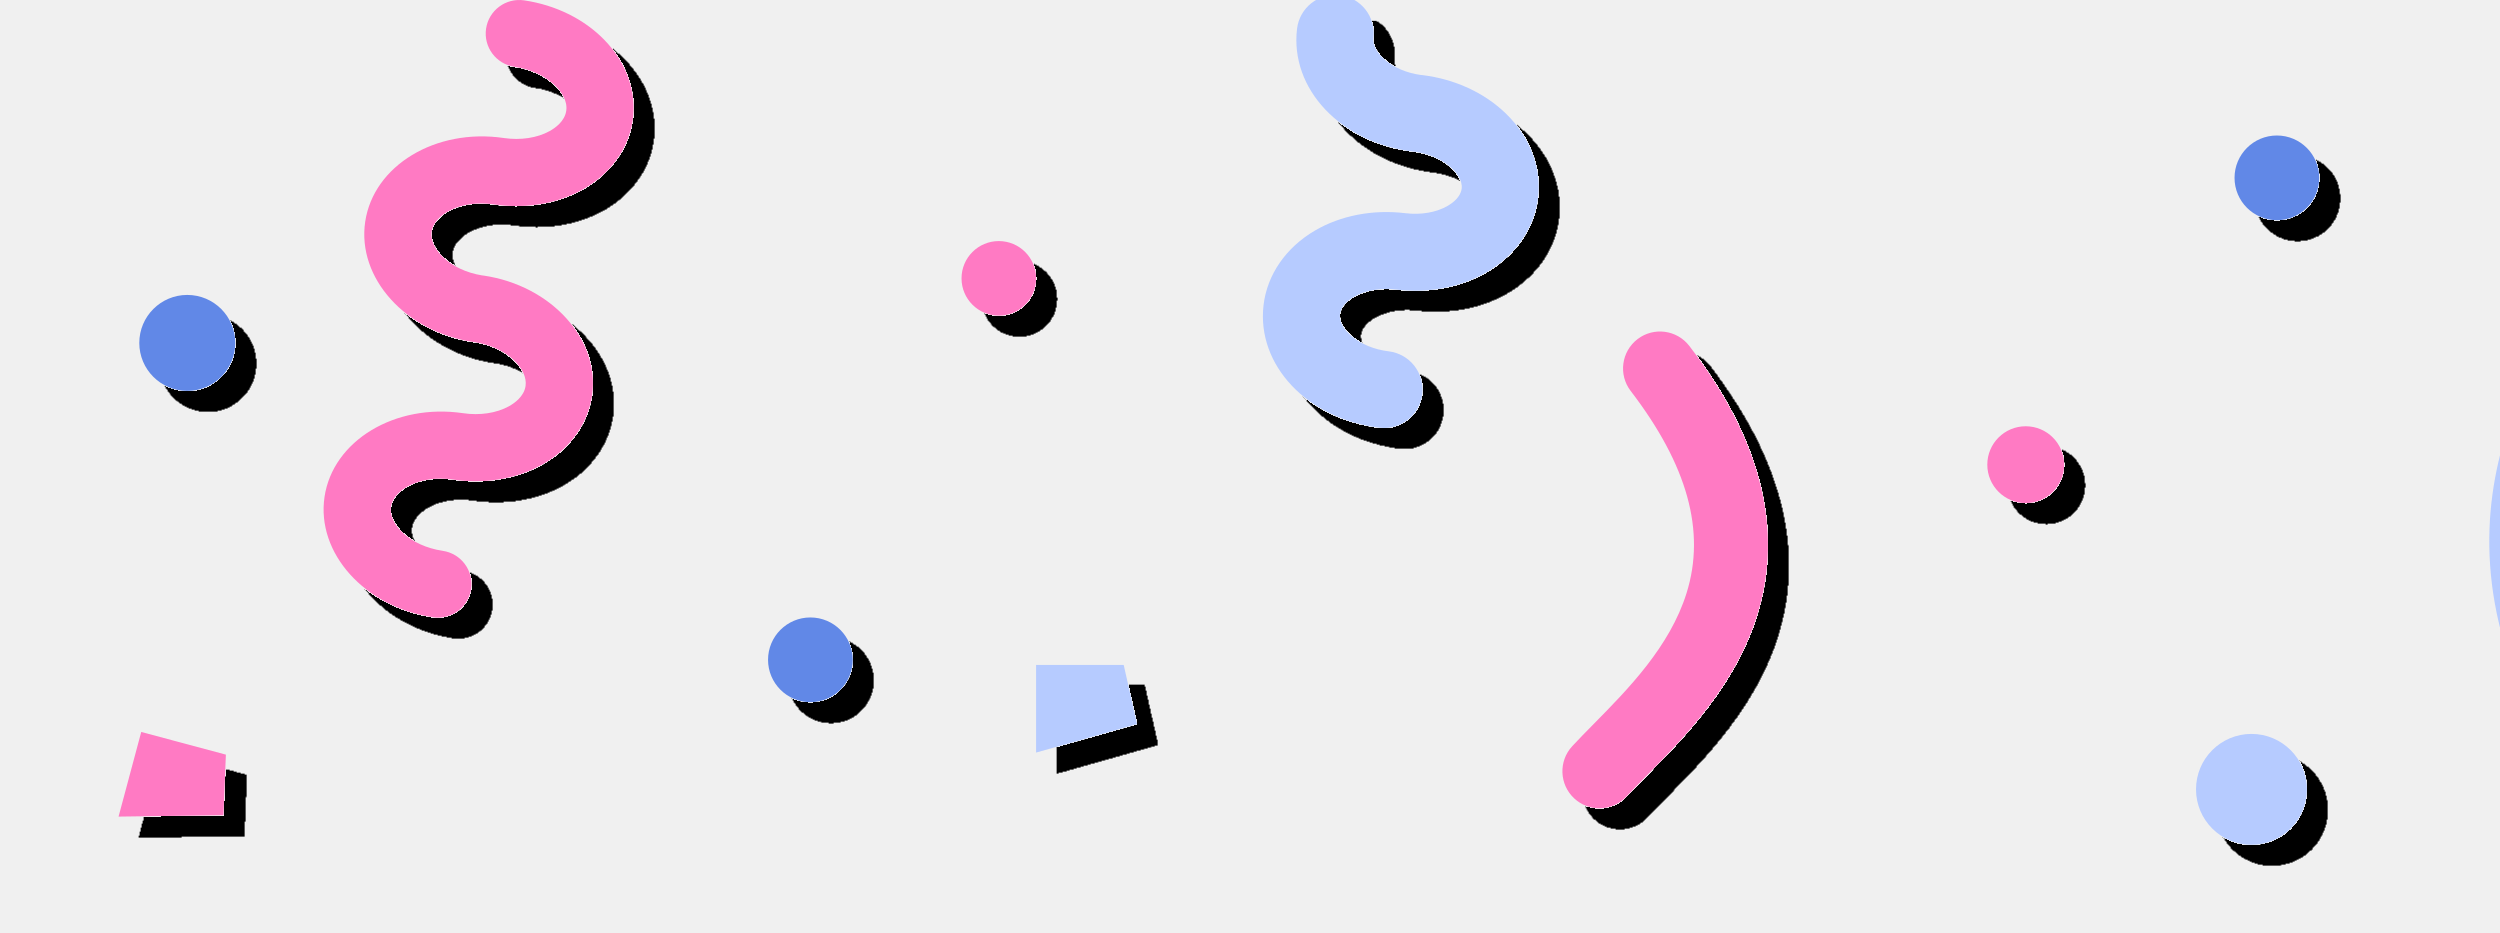
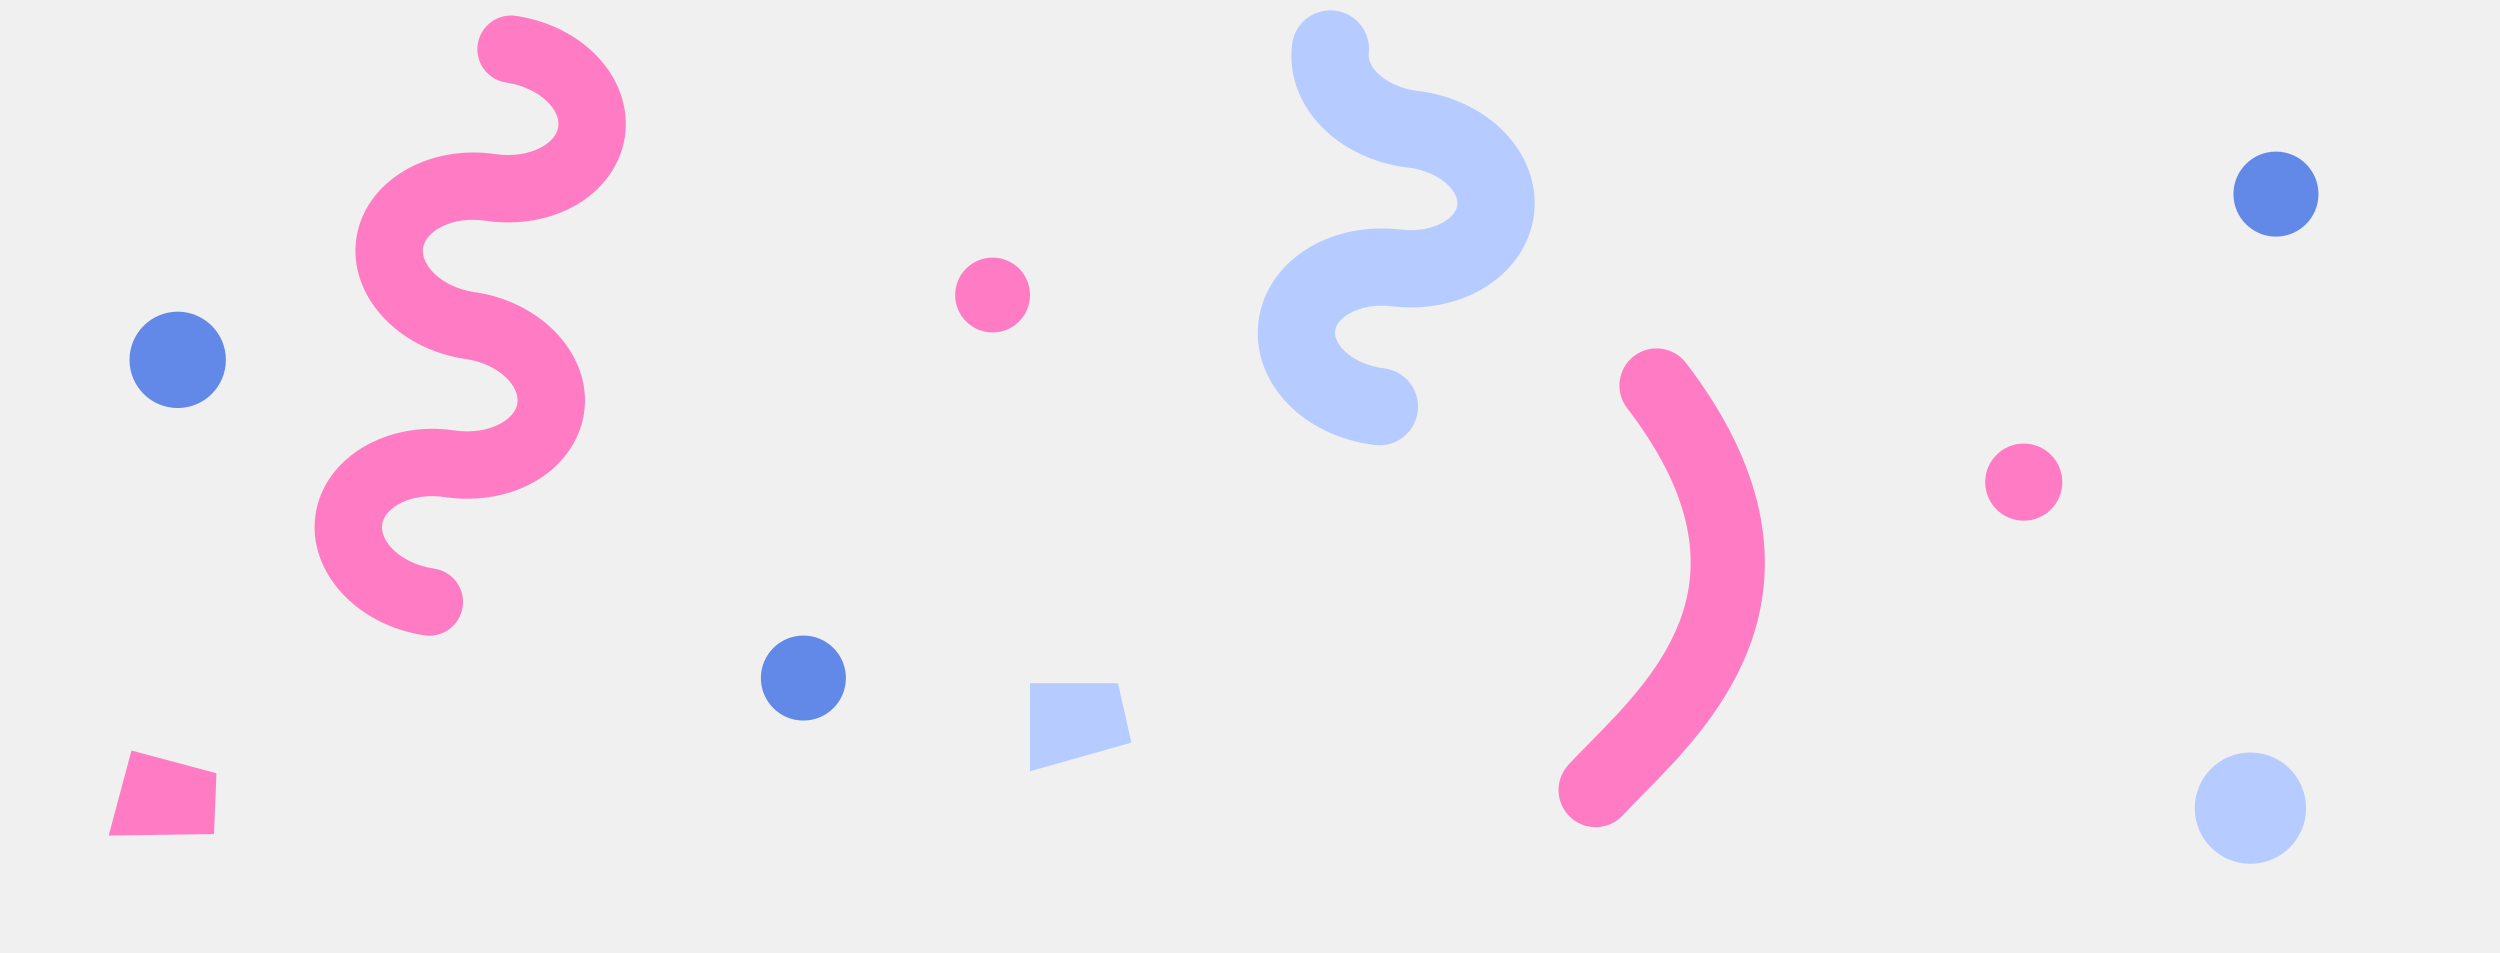
- <svg xmlns="http://www.w3.org/2000/svg" width="485" height="181" viewBox="0 0 485 181" fill="none">
-   <g filter="url(#filter0_d_3272_4099)">
-     <path d="M45.641 66.525C45.641 71.666 41.473 75.834 36.332 75.834C31.191 75.834 27.023 71.666 27.023 66.525C27.023 61.384 31.191 57.216 36.332 57.216C41.473 57.216 45.641 61.384 45.641 66.525ZM157.214 119.786C152.678 119.786 149 123.464 149 128C149 132.536 152.678 136.214 157.214 136.214C161.751 136.214 165.428 132.536 165.428 128C165.428 123.464 161.751 119.786 157.214 119.786ZM441.714 26.286C437.177 26.286 433.5 29.964 433.5 34.5C433.5 39.036 437.177 42.714 441.714 42.714C446.25 42.714 449.928 39.036 449.928 34.5C449.928 29.964 446.25 26.286 441.714 26.286Z" fill="#6188E7" />
-     <path d="M-50.492 165.06C-50.492 170.999 -55.307 175.813 -61.246 175.813C-67.185 175.813 -72 170.999 -72 165.06C-72 159.121 -67.185 154.306 -61.246 154.306C-55.306 154.305 -50.492 159.12 -50.492 165.06ZM117.212 7.708C113.284 3.682 107.772 0.97 101.689 0.071C98.14 -0.455 94.824 2.001 94.298 5.558C93.773 9.115 96.229 12.423 99.785 12.949C103.018 13.427 105.973 14.83 107.894 16.798C108.755 17.68 110.153 19.464 109.852 21.501C109.551 23.538 107.696 24.841 106.617 25.436C104.209 26.766 100.975 27.252 97.742 26.775C84.528 24.824 72.463 32.11 70.848 43.023C69.235 53.935 78.674 64.402 91.89 66.356C91.959 66.366 92.026 66.363 92.096 66.371C98.508 67.397 102.438 71.651 101.96 74.886C101.659 76.923 99.804 78.226 98.725 78.821C96.317 80.15 93.083 80.639 89.849 80.16C76.636 78.208 64.57 85.495 62.956 96.408C61.343 107.32 70.782 117.787 83.997 119.741C84.32 119.789 84.641 119.812 84.957 119.812C88.13 119.812 90.91 117.488 91.388 114.254C91.914 110.698 89.457 107.39 85.901 106.863C79.366 105.897 75.35 101.581 75.834 98.312C76.318 95.042 81.408 92.067 87.945 93.038C89.401 93.253 90.856 93.36 92.296 93.36C96.865 93.36 101.269 92.286 105.014 90.219C110.438 87.226 114.019 82.331 114.838 76.79C116.451 65.878 107.012 55.41 93.796 53.456C93.709 53.444 93.624 53.44 93.537 53.431C87.156 52.39 83.249 48.152 83.726 44.927C84.209 41.657 89.301 38.684 95.837 39.653C97.293 39.868 98.748 39.974 100.187 39.974C104.758 39.974 109.161 38.901 112.906 36.834C118.33 33.841 121.91 28.946 122.729 23.404C123.549 17.863 121.538 12.142 117.212 7.708Z" fill="#FF7AC3" />
-     <path d="M447.535 153.132C447.535 159.071 442.72 163.886 436.781 163.886C430.842 163.886 426.027 159.071 426.027 153.132C426.027 147.193 430.842 142.378 436.781 142.378C442.72 142.378 447.535 147.192 447.535 153.132ZM292.167 22.053C287.987 17.987 282.21 15.327 275.9 14.563C275.812 14.552 275.725 14.552 275.637 14.544C269.954 13.76 266.104 10.144 266.441 7.358C266.937 3.268 264.022 -0.45 259.932 -0.946C255.845 -1.438 252.123 1.473 251.628 5.563C250.215 17.229 260.086 27.699 274.102 29.398C274.181 29.407 274.257 29.405 274.335 29.412C277.286 29.814 279.984 31.019 281.763 32.749C282.519 33.485 283.76 34.965 283.562 36.603C283.364 38.239 281.805 39.38 280.894 39.914C278.698 41.202 275.695 41.73 272.652 41.361C266.341 40.595 260.097 41.798 255.067 44.748C249.465 48.033 245.845 53.278 245.135 59.136C243.721 70.803 253.592 81.271 267.608 82.971C267.913 83.008 268.216 83.026 268.516 83.026C272.235 83.026 275.454 80.248 275.913 76.463C276.409 72.372 273.494 68.654 269.404 68.158C263.576 67.452 259.604 63.76 259.947 60.932C260.146 59.295 261.704 58.154 262.615 57.62C264.811 56.332 267.816 55.804 270.857 56.173C272.097 56.324 273.334 56.398 274.561 56.398C279.575 56.398 284.401 55.156 288.442 52.786C294.045 49.501 297.664 44.256 298.374 38.398C299.085 32.539 296.822 26.581 292.167 22.053ZM507.987 151.909C511.433 149.65 512.394 145.025 510.134 141.579C485.13 103.452 504.301 76.577 515.753 60.52C517.147 58.567 518.462 56.722 519.535 55.068C521.777 51.611 520.793 46.991 517.336 44.748C513.879 42.506 509.259 43.491 507.017 46.948C506.122 48.326 504.956 49.961 503.605 51.855C491.742 68.489 467.054 103.099 497.656 149.762C498.335 150.799 499.262 151.65 500.352 152.238C501.443 152.826 502.663 153.134 503.902 153.132C505.354 153.133 506.775 152.708 507.987 151.909Z" fill="#B6CBFF" />
-     <path d="M400.437 90.145C400.437 94.26 397.101 97.595 392.987 97.595C388.872 97.595 385.537 94.26 385.537 90.145C385.537 86.031 388.872 82.695 392.987 82.695C397.101 82.695 400.437 86.031 400.437 90.145ZM193.768 46.768C189.774 46.768 186.536 50.006 186.536 54C186.536 57.994 189.774 61.232 193.768 61.232C197.762 61.232 201 57.994 201 54C201 50.006 197.762 46.768 193.768 46.768ZM315.544 154.498C316.668 153.282 318.015 151.915 319.442 150.468C326.682 143.124 336.598 133.067 340.889 119.313C346.043 102.789 341.618 85.23 327.734 67.12C325.324 63.976 320.823 63.384 317.68 65.792C314.538 68.202 313.943 72.702 316.352 75.846C327.388 90.24 330.936 103.061 327.199 115.041C323.944 125.474 315.785 133.75 309.23 140.399C307.719 141.932 306.292 143.379 305.01 144.767C302.323 147.676 302.503 152.213 305.412 154.9C306.735 156.126 308.472 156.806 310.276 156.803C311.266 156.805 312.245 156.601 313.152 156.204C314.059 155.807 314.874 155.226 315.544 154.498Z" fill="#FF7AC3" />
-     <path d="M43.345 158.146L23 158.421L27.4 142L43.821 146.4L43.345 158.146Z" fill="#FF7AC3" />
-     <path d="M220.58 140.469L201 146L201 129L218 129L220.58 140.469Z" fill="#B6CBFF" />
+ <svg xmlns="http://www.w3.org/2000/svg" width="483" height="184" viewBox="0 0 483 184" fill="none">
+   <g clip-path="url(#clip0_3311_4107)">
+     <path d="M43.641 69.525C43.641 74.666 39.473 78.834 34.332 78.834C29.191 78.834 25.023 74.666 25.023 69.525C25.023 64.384 29.191 60.216 34.332 60.216C39.473 60.216 43.641 64.384 43.641 69.525ZM155.214 122.786C150.678 122.786 147 126.464 147 131C147 135.536 150.678 139.214 155.214 139.214C159.751 139.214 163.428 135.536 163.428 131C163.428 126.464 159.751 122.786 155.214 122.786ZM439.714 29.286C435.177 29.286 431.5 32.964 431.5 37.5C431.5 42.036 435.177 45.714 439.714 45.714C444.25 45.714 447.928 42.036 447.928 37.5C447.928 32.964 444.25 29.286 439.714 29.286Z" fill="#6188E7" fill-opacity="0.99" />
+     <path d="M-52.492 168.06C-52.492 173.999 -57.307 178.813 -63.246 178.813C-69.185 178.813 -74 173.999 -74 168.06C-74 162.121 -69.185 157.306 -63.246 157.306C-57.306 157.305 -52.492 162.12 -52.492 168.06ZM115.212 10.707C111.284 6.682 105.772 3.97 99.689 3.071C96.14 2.545 92.824 5.001 92.298 8.558C91.773 12.115 94.229 15.423 97.785 15.949C101.018 16.427 103.973 17.83 105.894 19.798C106.755 20.68 108.153 22.464 107.852 24.501C107.551 26.538 105.696 27.841 104.617 28.436C102.209 29.766 98.975 30.252 95.742 29.775C82.528 27.824 70.463 35.11 68.848 46.023C67.235 56.935 76.674 67.402 89.89 69.356C89.959 69.366 90.027 69.363 90.096 69.371C96.508 70.397 100.438 74.651 99.96 77.886C99.659 79.923 97.804 81.226 96.725 81.821C94.317 83.15 91.083 83.639 87.849 83.16C74.637 81.208 62.571 88.495 60.956 99.408C59.343 110.32 68.782 120.787 81.997 122.741C82.32 122.789 82.641 122.812 82.957 122.812C86.13 122.812 88.91 120.488 89.388 117.254C89.914 113.698 87.457 110.39 83.901 109.863C77.366 108.897 73.35 104.581 73.834 101.312C74.318 98.042 79.408 95.067 85.945 96.038C87.401 96.253 88.857 96.36 90.296 96.36C94.865 96.36 99.269 95.286 103.014 93.219C108.438 90.226 112.019 85.331 112.838 79.79C114.451 68.878 105.012 58.41 91.796 56.456C91.71 56.444 91.624 56.44 91.537 56.431C85.157 55.39 81.249 51.152 81.726 47.927C82.209 44.657 87.301 41.684 93.837 42.653C95.293 42.868 96.748 42.974 98.187 42.974C102.758 42.974 107.161 41.901 110.906 39.834C116.33 36.841 119.91 31.946 120.729 26.404C121.549 20.863 119.538 15.142 115.212 10.707Z" fill="#FF7AC3" fill-opacity="0.99" />
+     <path d="M445.535 156.132C445.535 162.071 440.72 166.886 434.781 166.886C428.842 166.886 424.027 162.071 424.027 156.132C424.027 150.193 428.842 145.378 434.781 145.378C440.72 145.378 445.535 150.192 445.535 156.132ZM290.167 25.053C285.987 20.987 280.21 18.327 273.9 17.563C273.812 17.552 273.725 17.552 273.637 17.544C267.954 16.76 264.104 13.144 264.441 10.358C264.937 6.268 262.022 2.55 257.932 2.054C253.845 1.562 250.123 4.473 249.628 8.563C248.215 20.229 258.086 30.699 272.102 32.398C272.181 32.407 272.257 32.405 272.335 32.412C275.286 32.813 277.984 34.019 279.763 35.749C280.519 36.485 281.76 37.965 281.562 39.603C281.364 41.239 279.805 42.38 278.894 42.914C276.698 44.202 273.695 44.73 270.652 44.361C264.341 43.595 258.097 44.798 253.067 47.748C247.465 51.033 243.845 56.278 243.135 62.136C241.721 73.803 251.592 84.271 265.608 85.971C265.913 86.008 266.216 86.026 266.516 86.026C270.235 86.026 273.454 83.248 273.913 79.463C274.409 75.372 271.494 71.654 267.404 71.158C261.576 70.452 257.604 66.76 257.947 63.932C258.146 62.295 259.704 61.154 260.615 60.62C262.811 59.332 265.816 58.804 268.857 59.173C270.097 59.324 271.334 59.398 272.561 59.398C277.575 59.398 282.401 58.156 286.442 55.786C292.045 52.501 295.664 47.256 296.374 41.398C297.085 35.539 294.822 29.581 290.167 25.053ZM525.452 155.277C528.898 153.018 529.859 148.393 527.599 144.947C502.595 106.82 521.765 79.945 533.218 63.888C534.611 61.935 535.927 60.09 537 58.436C539.242 54.979 538.258 50.359 534.801 48.116C531.343 45.874 526.724 46.859 524.482 50.316C523.587 51.694 522.421 53.329 521.07 55.223C509.206 71.856 484.519 106.467 515.121 153.13C515.8 154.167 516.727 155.018 517.817 155.606C518.908 156.194 520.128 156.502 521.367 156.5C522.819 156.501 524.239 156.075 525.452 155.277Z" fill="#B6CBFF" fill-opacity="0.99" />
+     <path d="M398.437 93.145C398.437 97.26 395.101 100.595 390.987 100.595C386.872 100.595 383.537 97.26 383.537 93.145C383.537 89.031 386.872 85.695 390.987 85.695C395.101 85.695 398.437 89.031 398.437 93.145ZM191.768 49.768C187.774 49.768 184.536 53.006 184.536 57C184.536 60.994 187.774 64.232 191.768 64.232C195.762 64.232 199 60.994 199 57C199 53.006 195.762 49.768 191.768 49.768ZM313.544 157.498C314.668 156.282 316.015 154.915 317.442 153.468C324.682 146.124 334.598 136.067 338.889 122.313C344.043 105.789 339.618 88.23 325.734 70.12C323.324 66.976 318.823 66.384 315.68 68.792C312.538 71.202 311.943 75.702 314.352 78.846C325.388 93.24 328.936 106.061 325.199 118.041C321.944 128.474 313.785 136.75 307.23 143.399C305.719 144.932 304.292 146.379 303.01 147.767C300.323 150.676 300.503 155.213 303.412 157.9C304.735 159.126 306.472 159.806 308.276 159.803C309.266 159.805 310.245 159.601 311.152 159.204C312.059 158.807 312.874 158.226 313.544 157.498Z" fill="#FF7AC3" fill-opacity="0.99" />
+     <path d="M41.345 161.146L21 161.421L25.4 145L41.821 149.4L41.345 161.146Z" fill="#FF7AC3" fill-opacity="0.99" />
+     <path d="M218.58 143.469L199 149L199 132L216 132L218.58 143.469Z" fill="#B6CBFF" fill-opacity="0.99" />
  </g>
  <defs>
-     <filter id="filter0_d_3272_4099" x="-95" y="-75" width="741" height="260" filterUnits="userSpaceOnUse" color-interpolation-filters="sRGB">
-       <feFlood flood-opacity="0" result="BackgroundImageFix" />
-       <feColorMatrix in="SourceAlpha" type="matrix" values="0 0 0 0 0 0 0 0 0 0 0 0 0 0 0 0 0 0 127 0" result="hardAlpha" />
-       <feOffset dx="4" dy="4" />
-       <feComposite in2="hardAlpha" operator="out" />
-       <feColorMatrix type="matrix" values="0 0 0 0 0 0 0 0 0 0 0 0 0 0 0 0 0 0 1 0" />
-       <feBlend mode="normal" in2="BackgroundImageFix" result="effect1_dropShadow_3272_4099" />
-       <feBlend mode="normal" in="SourceGraphic" in2="effect1_dropShadow_3272_4099" result="shape" />
-     </filter>
+     <clipPath id="clip0_3311_4107">
+       <rect width="483" height="184" fill="white" />
+     </clipPath>
  </defs>
</svg>
